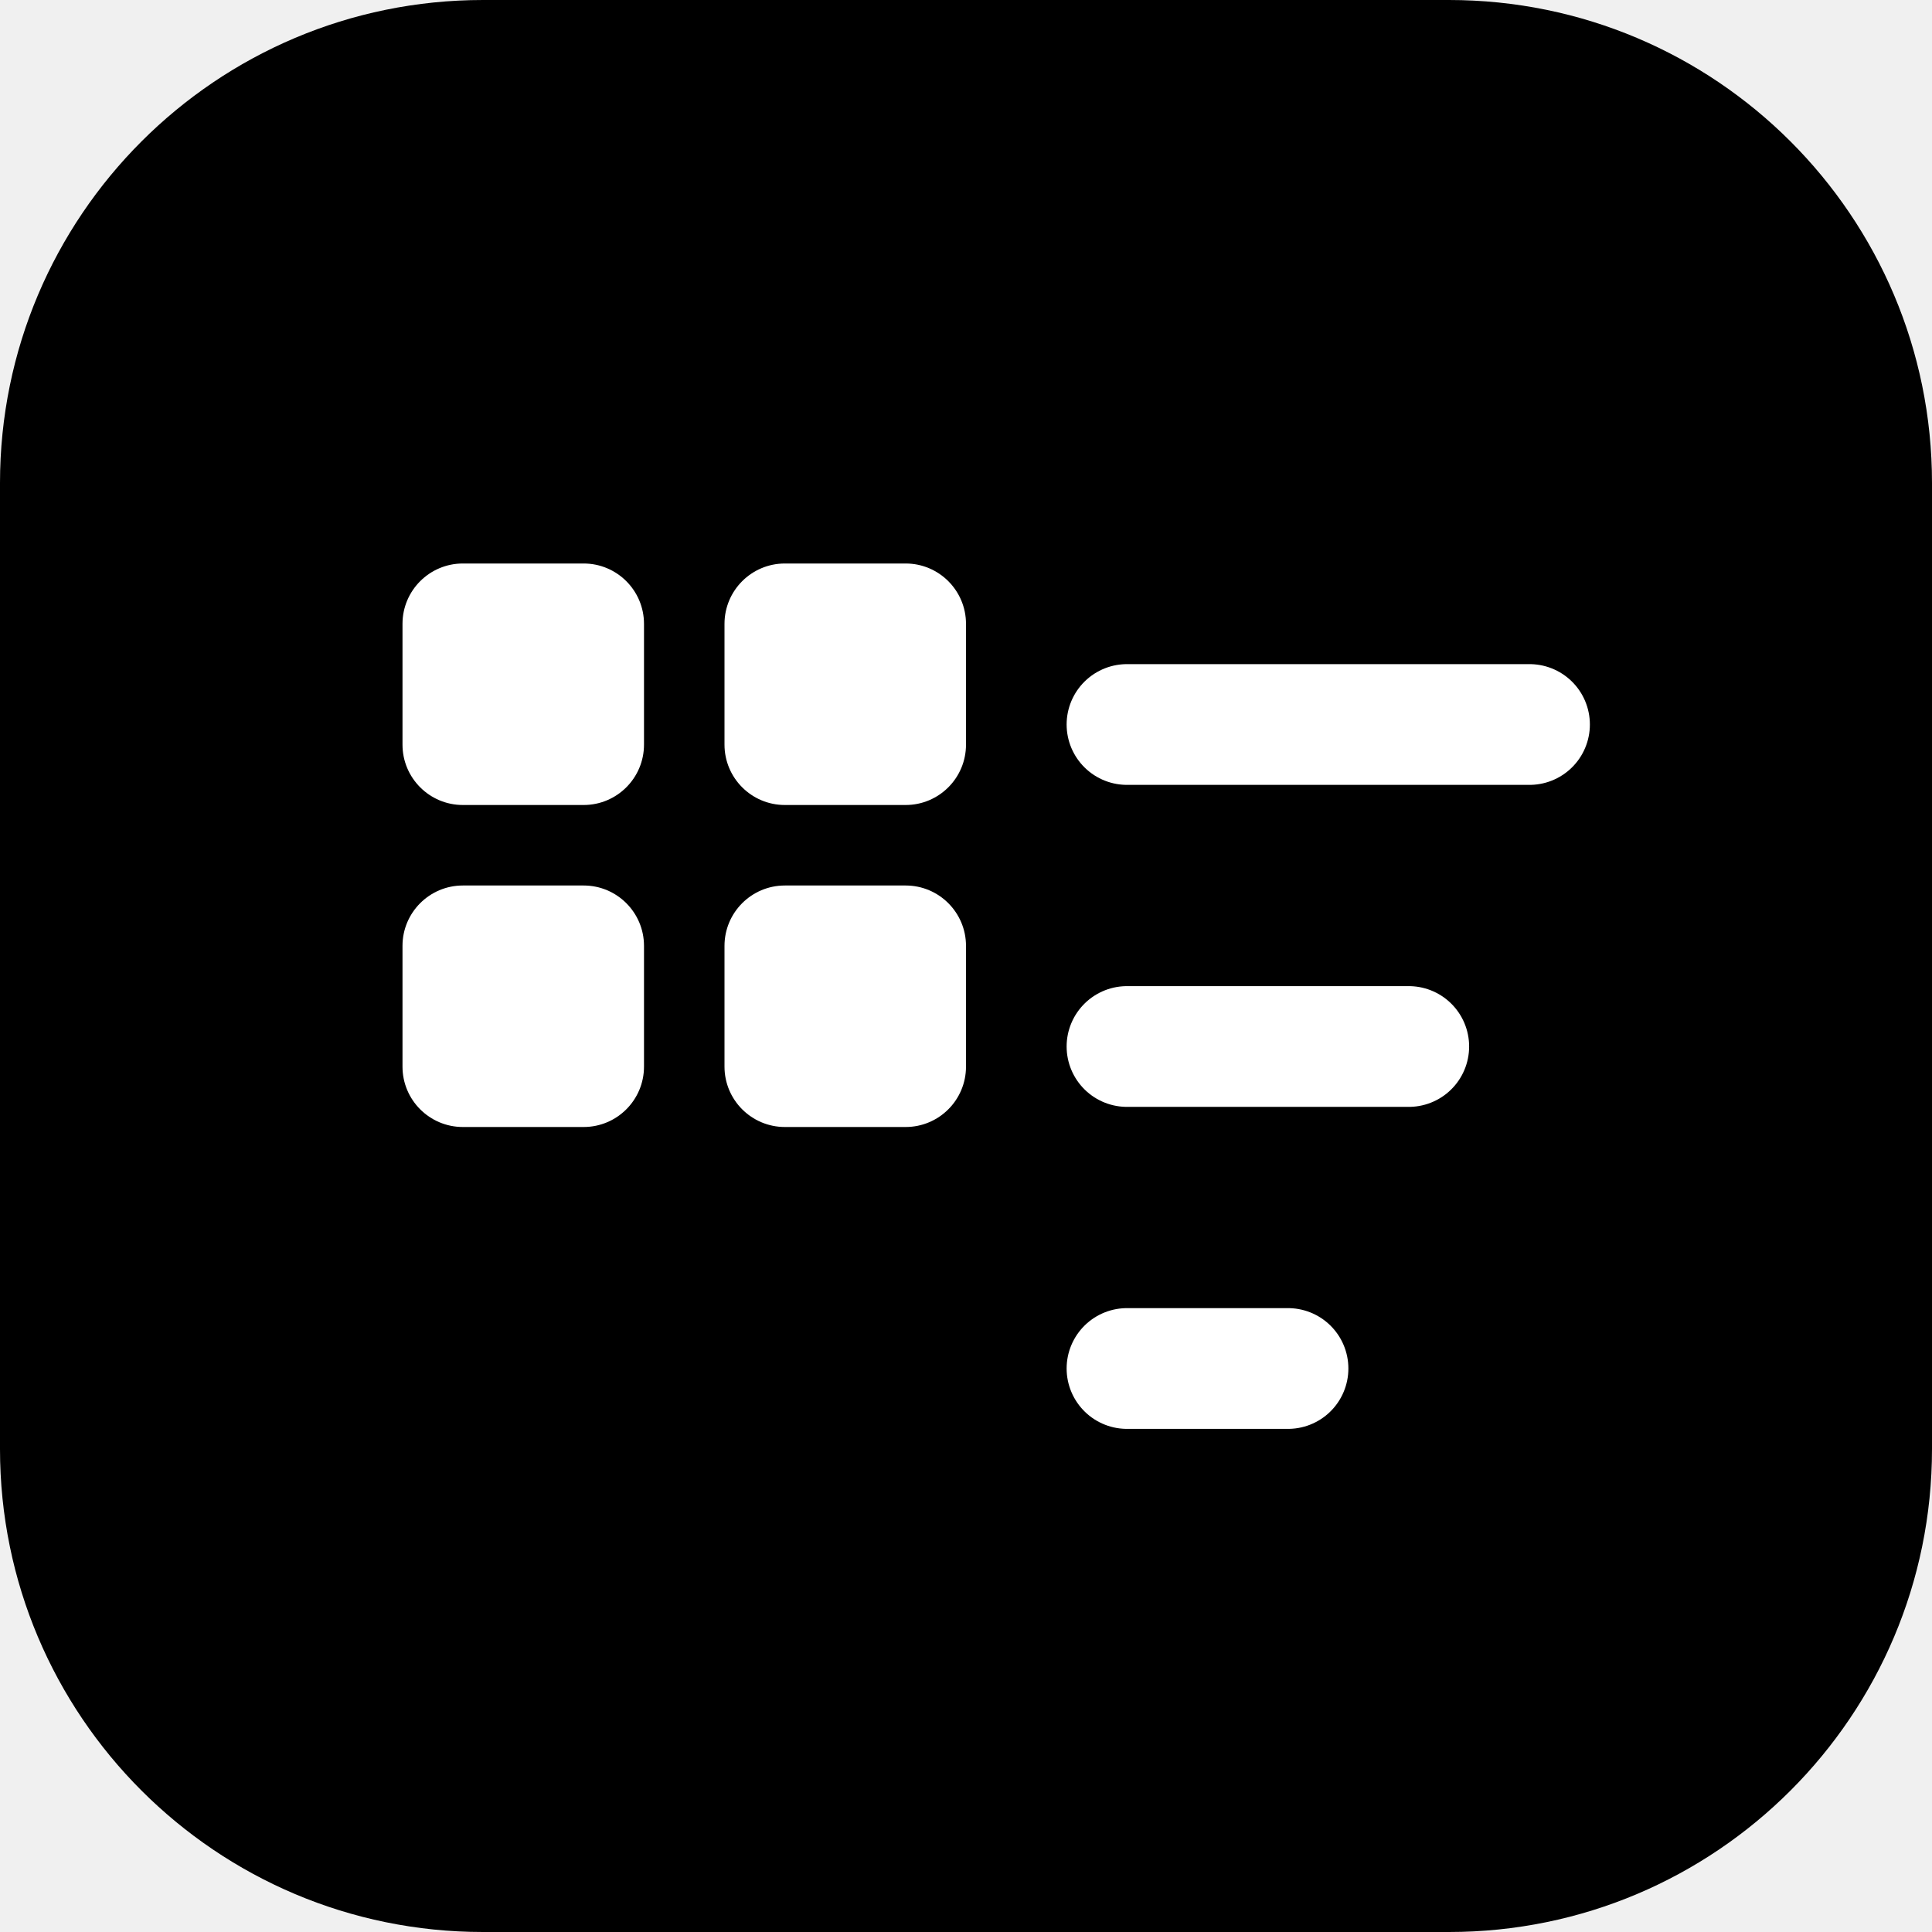
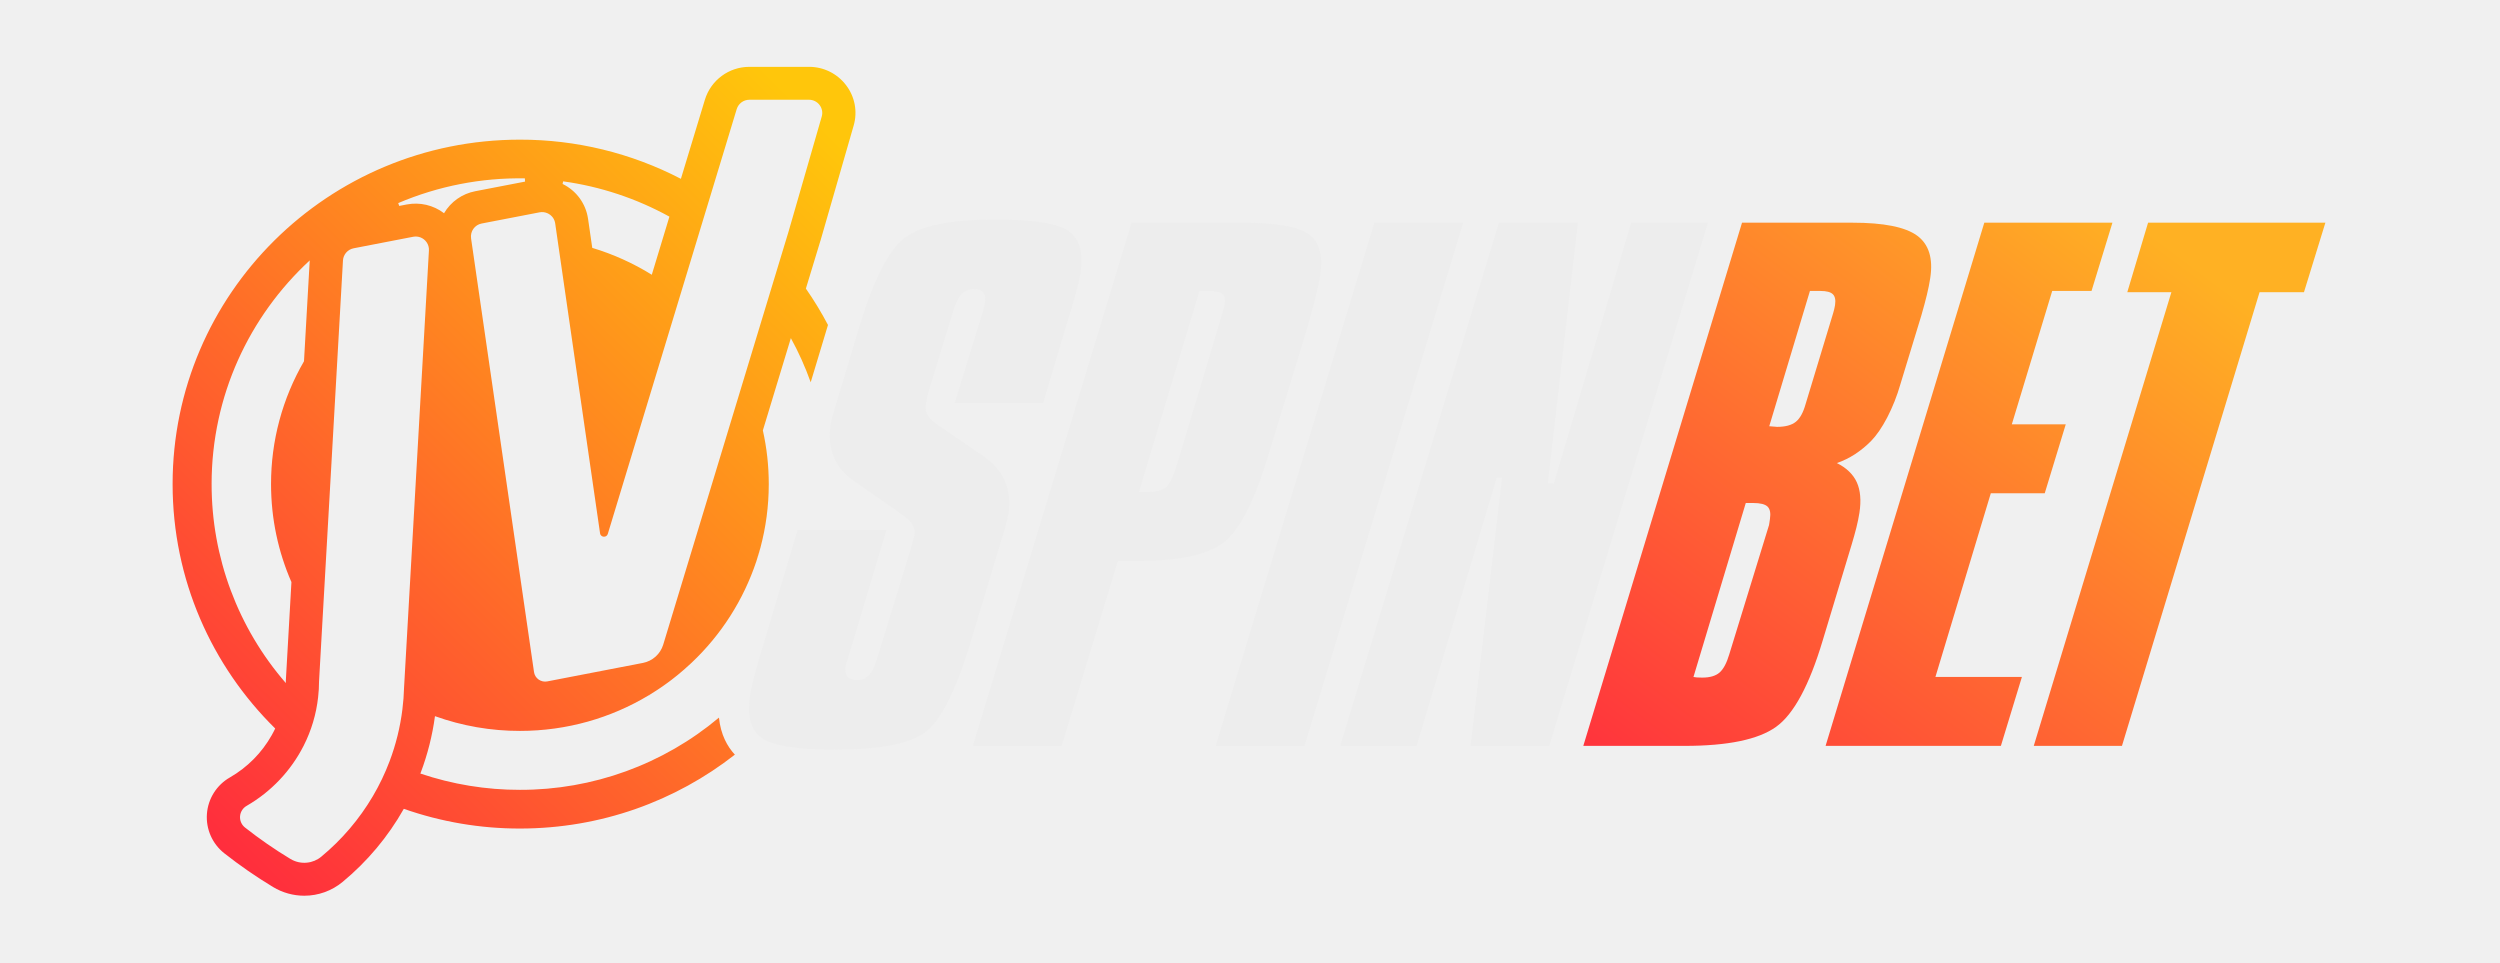
- <svg xmlns="http://www.w3.org/2000/svg" width="48" height="48" viewBox="0 0 48 48" fill="none">
-   <rect width="48" height="48" rx="12" fill="currentColor" />
-   <rect x="10" y="14" width="6" height="6" rx="1.5" fill="white" />
-   <rect x="18" y="14" width="6" height="6" rx="1.5" fill="white" />
-   <rect x="10" y="22" width="6" height="6" rx="1.5" fill="white" />
-   <rect x="18" y="22" width="6" height="6" rx="1.5" fill="white" />
-   <path d="M28 18L38 18" stroke="white" stroke-width="3" stroke-linecap="round" />
-   <path d="M28 26L35 26" stroke="white" stroke-width="3" stroke-linecap="round" />
-   <path d="M28 34L32 34" stroke="white" stroke-width="3" stroke-linecap="round" />
+ <svg xmlns="http://www.w3.org/2000/svg" fill="none" viewBox="0 0 187 72">
+   <path fill="url(#a)" d="m61.366 18.02.01-.033 2.477-8.591a3.397 3.397 0 0 0-.567-3.024A3.459 3.459 0 0 0 60.511 5h-4.456a3.475 3.475 0 0 0-3.327 2.454l-1.797 5.922a26.031 26.031 0 0 0-12.04-2.93c-14.349 0-25.98 11.536-25.98 25.765 0 7.146 2.934 13.613 7.673 18.28-.027.06-.056.12-.086.178l-.005.009-.004.009c-.049.096-.1.194-.159.297l-.004.006-.003.006a8.38 8.38 0 0 1-3.122 3.153 3.43 3.43 0 0 0-.42 5.679 35.745 35.745 0 0 0 3.646 2.522 4.52 4.52 0 0 0 2.335.65 4.49 4.49 0 0 0 2.858-1.027 19.591 19.591 0 0 0 4.585-5.473 26.126 26.126 0 0 0 8.686 1.475c6.07 0 11.655-2.065 16.077-5.527-.568-.613-1.059-1.498-1.19-2.77A23.077 23.077 0 0 1 38.89 59.08a23.2 23.2 0 0 1-7.446-1.218l.022-.057a19.279 19.279 0 0 0 1.07-4.236 18.71 18.71 0 0 0 6.352 1.103c3.525 0 6.822-.972 9.632-2.66l.143-.088c.143-.087.284-.175.423-.266l.191-.127c.067-.044.135-.09.201-.136.066-.044.131-.09.196-.136a11.593 11.593 0 0 0 .27-.194c.048-.034.094-.07.14-.104l.16-.12a17.649 17.649 0 0 0 .928-.76 16.642 16.642 0 0 0 .56-.507c.002 0 0-.001 0-.001a18.442 18.442 0 0 0 4.848-7.603l.01-.037.292-.973.002-.008c.404-1.514.62-3.102.62-4.742 0-1.38-.152-2.722-.442-4.015l.99-3.265 1.105-3.639a22.716 22.716 0 0 1 1.484 3.304l1.292-4.288a25.497 25.497 0 0 0-1.653-2.72l.507-1.668.577-1.9Zm-19.243-4.455a22.986 22.986 0 0 1 7.949 2.64l-.12.395v.003l-.001.002-.078.257-1.119 3.689a18.581 18.581 0 0 0-4.453-2.01l-.135-.932-.093-.647-.088-.601a3.435 3.435 0 0 0-1.904-2.601l.042-.195ZM15.828 36.21c0-6.606 2.824-12.557 7.34-16.732l-.219 3.841-.21 3.703a18.264 18.264 0 0 0-2.465 9.188c0 2.605.544 5.084 1.525 7.33l-.21 3.702-.204 3.587-.004.067v.066l-.002.13a22.66 22.66 0 0 1-5.55-14.882Zm16.256-17.476-.017.293-1.843 32.397a16.651 16.651 0 0 1-.125 1.64 16.775 16.775 0 0 1-.958 3.878 16.889 16.889 0 0 1-1.252 2.614 17.2 17.2 0 0 1-3.86 4.526 1.967 1.967 0 0 1-1.076.445 1.764 1.764 0 0 1-.326.005 1.993 1.993 0 0 1-.597-.133 1.99 1.99 0 0 1-.312-.154 33.25 33.25 0 0 1-3.39-2.345.98.98 0 0 1 .121-1.623 10.873 10.873 0 0 0 4.267-4.502 10.574 10.574 0 0 0 1.08-3.631c.045-.387.067-.78.068-1.176l.203-3.587.518-9.086.843-14.836.226-3.978a.988.988 0 0 1 .802-.91l4.446-.86a.99.99 0 0 1 1.012.413.975.975 0 0 1 .17.61Zm1.13-2.785a3.501 3.501 0 0 0-2.787-.655l-.565.109-.075-.212a23.142 23.142 0 0 1 9.473-1.849l.014.242-3.72.718a3.468 3.468 0 0 0-2.34 1.647Zm25.774 1.36-.577 1.901-1.016 3.349-1.718 5.661-6.068 20a1.98 1.98 0 0 1-1.522 1.367l-1.75.338-4.147.801-1.252.243a.853.853 0 0 1-.651-.14.828.828 0 0 1-.343-.56l-4.67-32.173-.038-.27a.985.985 0 0 1 .792-1.107l4.326-.836a.987.987 0 0 1 .58.06 1.011 1.011 0 0 1 .407.316l.05.072.042.077a.889.889 0 0 1 .077.211c.008.03.014.06.018.09l.18 1.248 3.176 21.934a.285.285 0 0 0 .173.229c.015.007.03.012.046.017.026.006.051.009.077.009a.29.29 0 0 0 .284-.211l5.416-17.849 1.372-4.519.077-.258.805-2.649 1.971-6.497a.992.992 0 0 1 .95-.702h4.456c.66 0 1.136.627.955 1.256l-2.478 8.592Z" />
+   <path fill="url(#b)" d="M56.884 40.96c-.089.33-.184.654-.291.974l.29-.973Z" />
+   <path fill="url(#c)" d="m48.522 52.013.04-.008.104-.08-.144.088Z" />
+   <path fill="#EDEDED" d="M80.815 20.469c-.052.346-.169.844-.347 1.495a60.88 60.88 0 0 1-.68 2.27l-1.757 5.907h-6.62l2.119-6.871c.034-.126.064-.247.091-.366.026-.117.046-.223.06-.317.048-.314.002-.553-.14-.718-.14-.164-.369-.247-.685-.247-.38 0-.693.13-.937.388-.245.26-.452.68-.62 1.26l-1.851 6.047a7.728 7.728 0 0 0-.093.377 8.9 8.9 0 0 0-.09.518c-.053.344-.008.635.138.87.146.236.42.487.823.754l3.436 2.353c.712.517 1.218 1.133 1.521 1.846.302.714.386 1.503.254 2.366-.032.22-.139.651-.315 1.294-.061.188-.107.33-.136.424l-2.46 8.165c-1.071 3.482-2.185 5.652-3.344 6.507-1.16.855-3.424 1.282-6.793 1.282-2.785 0-4.587-.29-5.408-.87a1.912 1.912 0 0 1-.279-.239c-.605-.612-.805-1.592-.599-2.939.034-.218.083-.471.147-.76.056-.25.124-.526.203-.827.17-.651.38-1.37.626-2.154l2.579-8.636h6.644l-2.858 9.53c-.028.079-.057.165-.088.259a2.94 2.94 0 0 0-.104.376c-.054.346-.007.609.14.79.146.18.385.27.718.27.363 0 .664-.13.902-.389.237-.258.44-.686.612-1.282l2.55-8.307c.02-.125.06-.278.119-.46.058-.18.091-.285.096-.316.053-.346.01-.636-.128-.87-.138-.236-.422-.503-.85-.802l-2.546-1.78-1.055-.737c-.685-.487-1.172-1.083-1.459-1.789-.288-.706-.362-1.506-.226-2.4.04-.267.152-.682.333-1.247.093-.298.158-.518.196-.659l.7-2.32.987-3.28c1.043-3.405 2.16-5.558 3.35-6.46 1.189-.902 3.437-1.353 6.743-1.353 2.864 0 4.702.29 5.514.87.814.58 1.103 1.64.867 3.177ZM84.641 16.657h8.21c2.563 0 4.243.287 5.041.86.799.572 1.084 1.604.856 3.094-.065.423-.18.957-.34 1.6-.162.643-.38 1.444-.652 2.4l-2.853 9.342c-1.062 3.53-2.196 5.746-3.401 6.648-1.206.903-3.312 1.354-6.317 1.354h-1.567l-4.204 13.837h-6.645l11.872-39.134Zm5.08 5.106L85.191 36.8h.64c.648 0 1.113-.119 1.394-.353.281-.235.586-.91.915-2.024l3.054-10.189c.067-.235.152-.525.252-.87s.154-.542.161-.588c.06-.392-.002-.66-.186-.8-.184-.141-.569-.212-1.154-.212h-.546v-.001ZM102.803 16.657h6.644L97.576 55.791h-6.644l11.871-39.134ZM112.118 16.657h5.908l-2.25 19.508h.451l5.785-19.508h5.742l-11.871 39.134h-5.885l2.356-20.05h-.403l-5.986 20.05h-5.718l11.872-39.134h-.001Z" />
+   <path fill="url(#d)" d="M130.304 16.657h8.258c2.34 0 3.952.322 4.835.965.882.644 1.211 1.703.985 3.178-.059.392-.144.811-.252 1.258-.108.448-.246.962-.414 1.542l-1.571 5.154a13.47 13.47 0 0 1-.985 2.483c-.392.745-.793 1.33-1.206 1.753a7.392 7.392 0 0 1-1.208.989 6.44 6.44 0 0 1-1.346.659c.72.361 1.215.839 1.488 1.435.272.597.338 1.357.197 2.283-.053.346-.13.718-.23 1.118-.102.4-.216.811-.344 1.235l-2.166 7.177c-1.007 3.373-2.172 5.534-3.495 6.482-1.324.95-3.607 1.424-6.849 1.424h-7.57l11.872-39.134h.001Zm.28 20.967-3.913 13.014c.077.015.162.027.255.035.094.008.228.012.401.012.57 0 1.001-.125 1.292-.376.291-.252.535-.707.73-1.365l2.975-9.672.033-.212.035-.235c.068-.44.008-.749-.177-.93-.186-.18-.549-.271-1.086-.271h-.545Zm4.799-15.861-3.043 10.119c.062 0 .165.008.305.024.14.015.233.023.281.023.616 0 1.082-.125 1.398-.376.315-.251.561-.698.739-1.341l2.061-6.801a4.247 4.247 0 0 0 .137-.59c.057-.376.004-.646-.161-.81-.165-.165-.477-.248-.936-.248h-.782.001Z" />
+   <path fill="url(#e)" d="M148.425 16.657h9.585l-1.564 5.107h-2.941l-3.021 9.977h4.034l-1.571 5.153h-4.034l-4.144 13.743h6.469l-1.571 5.154h-13.113l11.872-39.134h-.001Z" />
+   <path fill="url(#f)" d="M160.675 16.657h13.264l-1.602 5.2h-3.322l-10.292 33.934h-6.597l10.293-33.933h-3.298l1.555-5.2h-.001Z" />
+   <defs>
+     <linearGradient id="a" x1="11.849" x2="65.313" y1="62.902" y2="8.992" gradientUnits="userSpaceOnUse">
+       <stop stop-color="#FF273F" />
+       <stop offset=".96" stop-color="#FFC60B" />
+     </linearGradient>
+     <linearGradient id="b" x1="34.196" x2="71.882" y1="76.647" y2="16.817" gradientUnits="userSpaceOnUse">
+       <stop stop-color="#FF273F" />
+       <stop offset="1" stop-color="#FFB123" />
+     </linearGradient>
+     <linearGradient id="c" x1="33.095" x2="70.676" y1="76.015" y2="15.968" gradientUnits="userSpaceOnUse">
+       <stop stop-color="#FF273F" />
+       <stop offset="1" stop-color="#FFB123" />
+     </linearGradient>
+     <linearGradient id="d" x1="113.629" x2="150.66" y1="59.264" y2="9.782" gradientUnits="userSpaceOnUse">
+       <stop stop-color="#FF273F" />
+       <stop offset="1" stop-color="#FFB123" />
+     </linearGradient>
+     <linearGradient id="e" x1="125.025" x2="162.056" y1="67.793" y2="18.31" gradientUnits="userSpaceOnUse">
+       <stop stop-color="#FF273F" />
+       <stop offset="1" stop-color="#FFB123" />
+     </linearGradient>
+     <linearGradient id="f" x1="131.813" x2="168.844" y1="72.872" y2="23.39" gradientUnits="userSpaceOnUse">
+       <stop stop-color="#FF273F" />
+       <stop offset="1" stop-color="#FFB123" />
+     </linearGradient>
+   </defs>
</svg>
